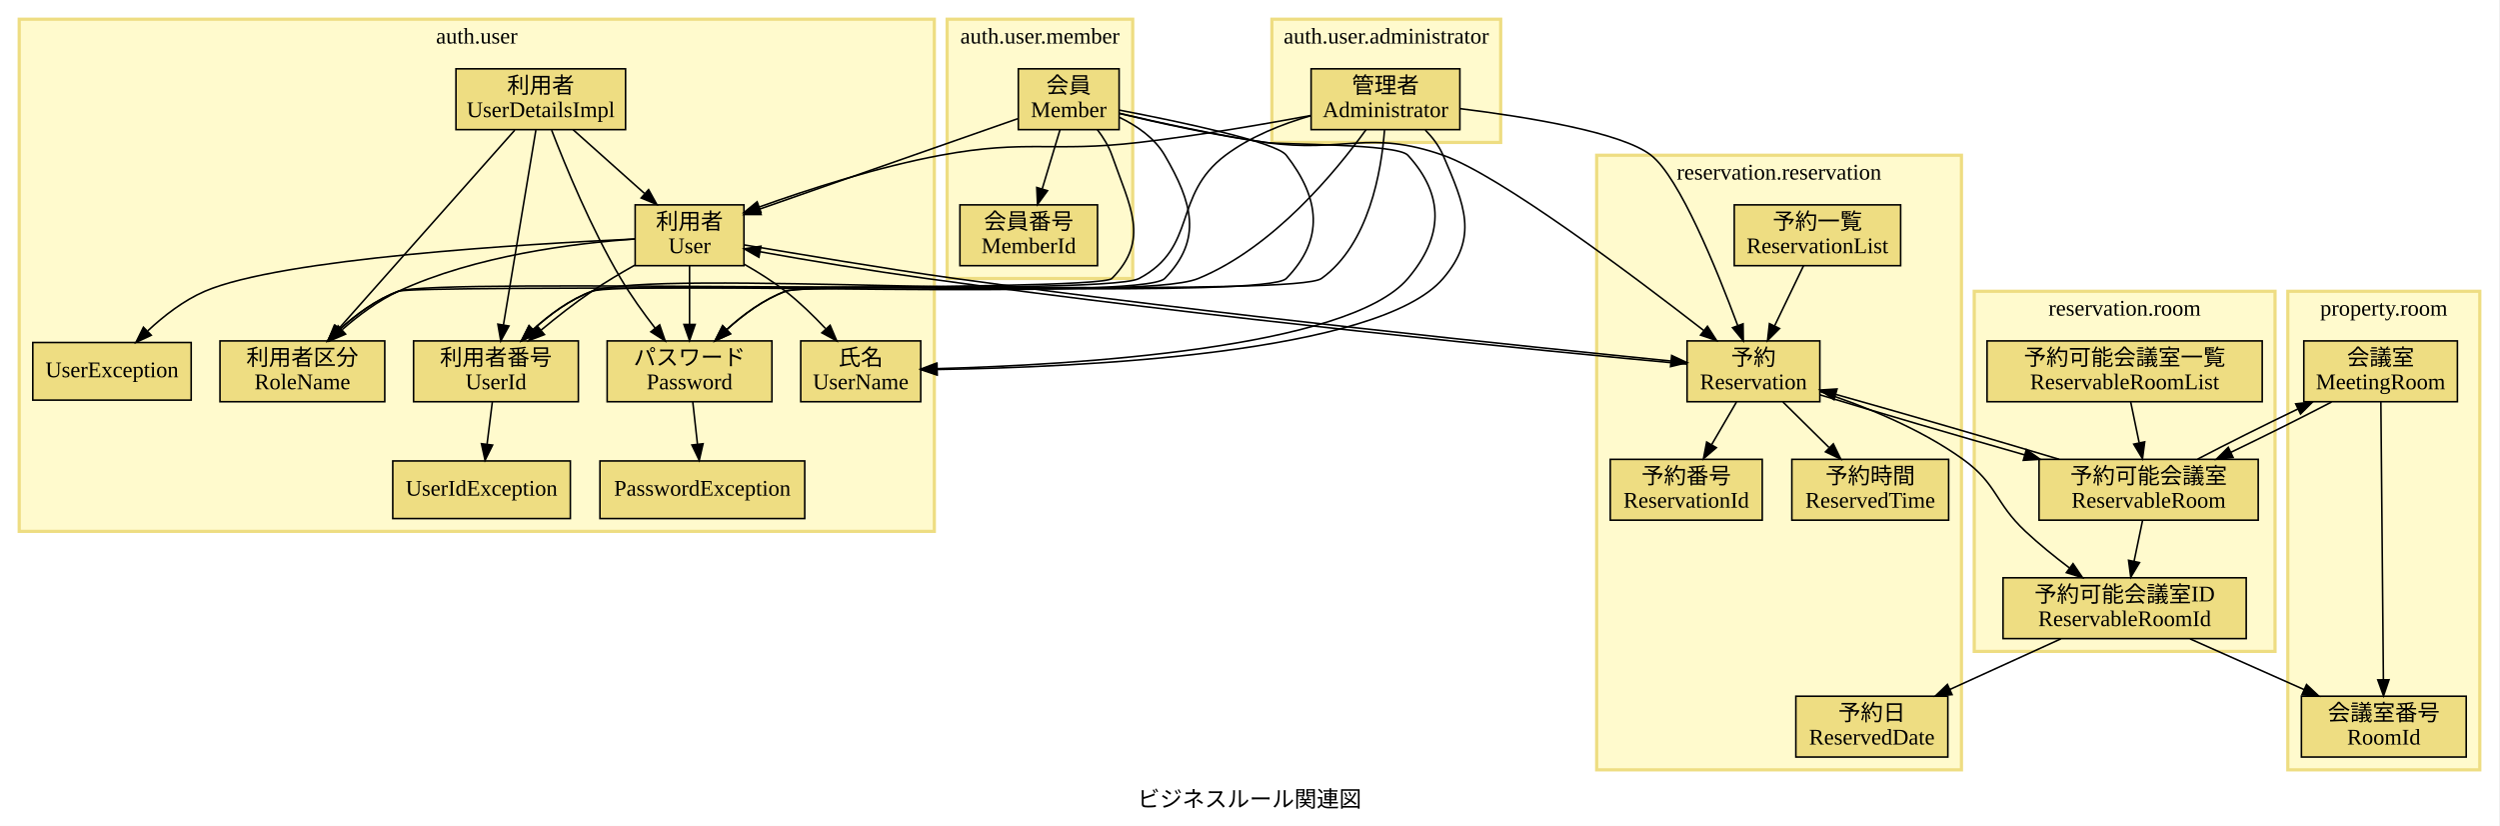
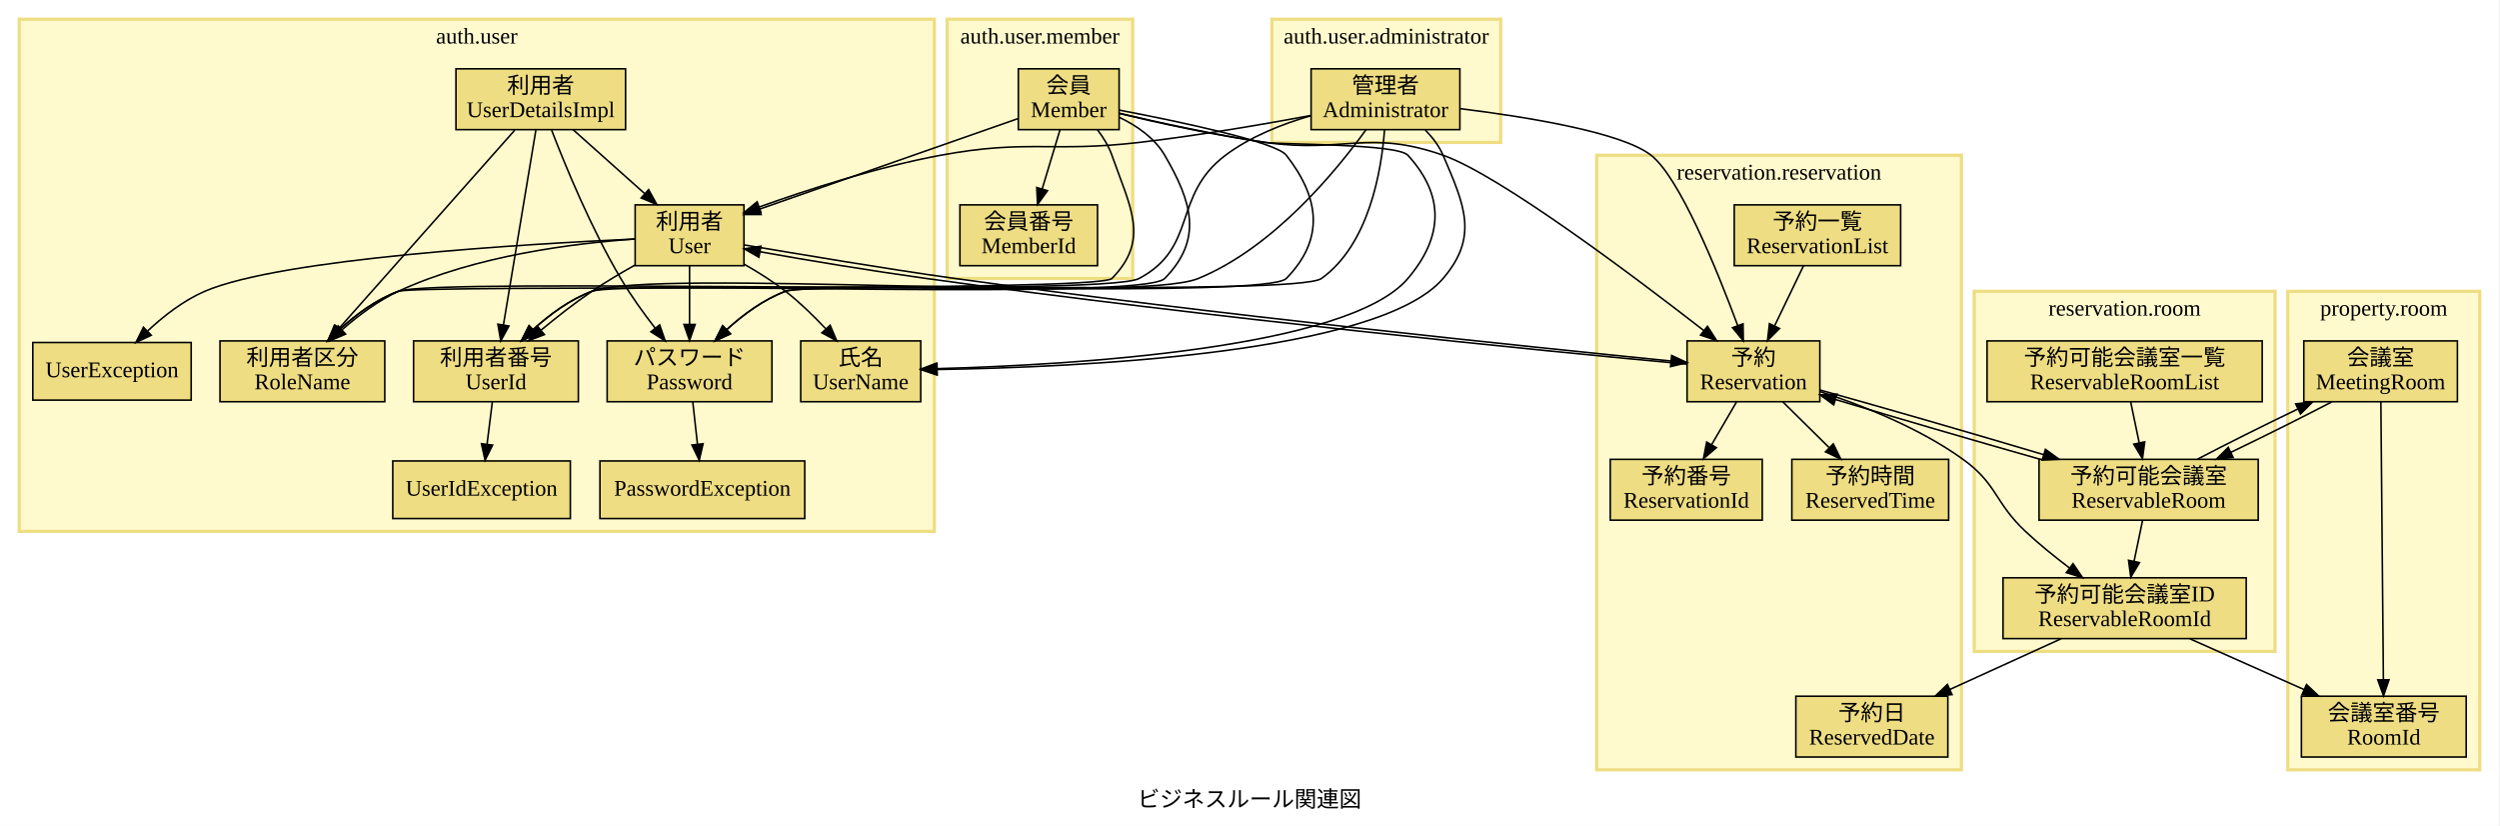
<svg xmlns="http://www.w3.org/2000/svg" width="1562pt" height="516pt" viewBox="0.00 0.00 1562.00 516.00">
  <g id="graph0" class="graph" transform="scale(1 1) rotate(0) translate(4 512)">
    <polygon fill="white" stroke="transparent" points="-4,4 -4,-512 1558,-512 1558,4 -4,4" />
    <text text-anchor="middle" x="777" y="-7.8" font-family="Times New Roman,serif" font-size="14.00">ビジネスルール関連図
        </text>
+     <g id="clust1" class="cluster">
+       <polygon fill="lemonchiffon" stroke="#eedd82" stroke-width="2" points="8,-180 8,-500 580,-500 580,-180 8,-180" />
+       <text text-anchor="middle" x="294" y="-484.8" font-family="Times New Roman,serif" font-size="14.00">
+                 auth.user
+             </text>
+     </g>
+     <g id="clust2" class="cluster">
+       <polygon fill="lemonchiffon" stroke="#eedd82" stroke-width="2" points="791,-423 791,-500 934,-500 934,-423 791,-423" />
+       <text text-anchor="middle" x="862.5" y="-484.8" font-family="Times New Roman,serif" font-size="14.00">
+                 auth.user.administrator
+             </text>
+     </g>
    <g id="clust3" class="cluster">
      <polygon fill="lemonchiffon" stroke="#eedd82" stroke-width="2" points="588,-338 588,-500 704,-500 704,-338 588,-338" />
      <text text-anchor="middle" x="646" y="-484.8" font-family="Times New Roman,serif" font-size="14.00">
                auth.user.member
            </text>
    </g>
-     <g id="clust2" class="cluster">
-       <polygon fill="lemonchiffon" stroke="#eedd82" stroke-width="2" points="791,-423 791,-500 934,-500 934,-423 791,-423" />
-       <text text-anchor="middle" x="862.5" y="-484.8" font-family="Times New Roman,serif" font-size="14.00">
-                 auth.user.administrator
-             </text>
-     </g>
    <g id="clust4" class="cluster">
      <polygon fill="lemonchiffon" stroke="#eedd82" stroke-width="2" points="1426,-31 1426,-330 1546,-330 1546,-31 1426,-31" />
      <text text-anchor="middle" x="1486" y="-314.8" font-family="Times New Roman,serif" font-size="14.00">
                property.room
            </text>
    </g>
-     <g id="clust1" class="cluster">
-       <polygon fill="lemonchiffon" stroke="#eedd82" stroke-width="2" points="8,-180 8,-500 580,-500 580,-180 8,-180" />
-       <text text-anchor="middle" x="294" y="-484.8" font-family="Times New Roman,serif" font-size="14.00">
-                 auth.user
+     <g id="clust5" class="cluster">
+       <polygon fill="lemonchiffon" stroke="#eedd82" stroke-width="2" points="994,-31 994,-415 1222,-415 1222,-31 994,-31" />
+       <text text-anchor="middle" x="1108" y="-399.8" font-family="Times New Roman,serif" font-size="14.00">
+                 reservation.reservation
            </text>
    </g>
    <g id="clust6" class="cluster">
      <polygon fill="lemonchiffon" stroke="#eedd82" stroke-width="2" points="1230,-105 1230,-330 1418,-330 1418,-105 1230,-105" />
      <text text-anchor="middle" x="1324" y="-314.8" font-family="Times New Roman,serif" font-size="14.00">
                reservation.room
            </text>
    </g>
-     <g id="clust5" class="cluster">
-       <polygon fill="lemonchiffon" stroke="#eedd82" stroke-width="2" points="994,-31 994,-415 1222,-415 1222,-31 994,-31" />
-       <text text-anchor="middle" x="1108" y="-399.8" font-family="Times New Roman,serif" font-size="14.00">
-                 reservation.reservation
-             </text>
-     </g>
    <g id="node1" class="node">
      <polygon fill="#eedd82" stroke="black" points="478.5,-299 375.5,-299 375.5,-261 478.5,-261 478.5,-299" />
      <text text-anchor="middle" x="427" y="-283.8" font-family="Times New Roman,serif" font-size="14.00">パスワード
            </text>
      <text text-anchor="middle" x="427" y="-268.8" font-family="Times New Roman,serif" font-size="14.00">
                Password
            </text>
    </g>
    <g id="node2" class="node">
      <polygon fill="#eedd82" stroke="black" points="499,-224 371,-224 371,-188 499,-188 499,-224" />
      <text text-anchor="middle" x="435" y="-202.3" font-family="Times New Roman,serif" font-size="14.00">
                PasswordException
            </text>
    </g>
    <g id="edge14" class="edge">
      <path fill="none" stroke="black" d="M429.02,-260.83C429.9,-252.89 430.95,-243.41 431.93,-234.63" />
      <polygon fill="black" stroke="black" points="435.44,-234.74 433.06,-224.42 428.48,-233.97 435.44,-234.74" />
    </g>
    <g id="node3" class="node">
      <polygon fill="#eedd82" stroke="black" points="236.5,-299 133.5,-299 133.5,-261 236.5,-261 236.5,-299" />
      <text text-anchor="middle" x="185" y="-283.8" font-family="Times New Roman,serif" font-size="14.00">利用者区分
            </text>
      <text text-anchor="middle" x="185" y="-268.8" font-family="Times New Roman,serif" font-size="14.00">
                RoleName
            </text>
    </g>
    <g id="node4" class="node">
      <polygon fill="#eedd82" stroke="black" points="461,-384 393,-384 393,-346 461,-346 461,-384" />
      <text text-anchor="middle" x="427" y="-368.8" font-family="Times New Roman,serif" font-size="14.00">利用者
            </text>
      <text text-anchor="middle" x="427" y="-353.8" font-family="Times New Roman,serif" font-size="14.00">User
            </text>
    </g>
    <g id="edge15" class="edge">
      <path fill="none" stroke="black" d="M427,-345.99C427,-335.3 427,-321.5 427,-309.37" />
      <polygon fill="black" stroke="black" points="430.5,-309.26 427,-299.26 423.5,-309.26 430.5,-309.26" />
    </g>
    <g id="edge16" class="edge">
      <path fill="none" stroke="black" d="M392.94,-362.66C355.18,-360.05 293.25,-352.41 245,-330 232.3,-324.1 220,-314.89 209.88,-306.04" />
      <polygon fill="black" stroke="black" points="212.01,-303.25 202.26,-299.09 207.29,-308.42 212.01,-303.25" />
    </g>
    <g id="node6" class="node">
      <polygon fill="#eedd82" stroke="black" points="115.5,-298 16.5,-298 16.5,-262 115.5,-262 115.5,-298" />
      <text text-anchor="middle" x="66" y="-276.3" font-family="Times New Roman,serif" font-size="14.00">
                UserException
            </text>
    </g>
    <g id="edge17" class="edge">
      <path fill="none" stroke="black" d="M392.98,-362.67C324.34,-359.57 171.71,-350.54 124,-330 110.82,-324.32 98.35,-314.61 88.39,-305.32" />
      <polygon fill="black" stroke="black" points="90.55,-302.55 80.96,-298.05 85.65,-307.55 90.55,-302.55" />
    </g>
    <g id="node7" class="node">
      <polygon fill="#eedd82" stroke="black" points="357.5,-299 254.5,-299 254.5,-261 357.5,-261 357.5,-299" />
      <text text-anchor="middle" x="306" y="-283.8" font-family="Times New Roman,serif" font-size="14.00">利用者番号
            </text>
      <text text-anchor="middle" x="306" y="-268.8" font-family="Times New Roman,serif" font-size="14.00">UserId
            </text>
    </g>
    <g id="edge18" class="edge">
      <path fill="none" stroke="black" d="M392.8,-346.33C383.89,-341.35 374.42,-335.72 366,-330 355.22,-322.68 344.01,-313.88 334.23,-305.77" />
      <polygon fill="black" stroke="black" points="336.3,-302.94 326.4,-299.17 331.79,-308.3 336.3,-302.94" />
    </g>
    <g id="node9" class="node">
      <polygon fill="#eedd82" stroke="black" points="571.5,-299 496.5,-299 496.5,-261 571.5,-261 571.5,-299" />
      <text text-anchor="middle" x="534" y="-283.8" font-family="Times New Roman,serif" font-size="14.00">氏名
            </text>
      <text text-anchor="middle" x="534" y="-268.8" font-family="Times New Roman,serif" font-size="14.00">
                UserName
            </text>
    </g>
    <g id="edge19" class="edge">
      <path fill="none" stroke="black" d="M461.11,-346.94C469.87,-341.96 479.06,-336.17 487,-330 495.79,-323.16 504.5,-314.7 511.98,-306.73" />
      <polygon fill="black" stroke="black" points="514.87,-308.77 519.02,-299.02 509.7,-304.05 514.87,-308.77" />
    </g>
    <g id="node15" class="node">
      <polygon fill="#eedd82" stroke="black" points="1133.5,-299 1050.5,-299 1050.5,-261 1133.5,-261 1133.5,-299" />
      <text text-anchor="middle" x="1092" y="-283.8" font-family="Times New Roman,serif" font-size="14.00">予約
            </text>
      <text text-anchor="middle" x="1092" y="-268.8" font-family="Times New Roman,serif" font-size="14.00">
                Reservation
            </text>
    </g>
    <g id="edge20" class="edge">
      <path fill="none" stroke="black" d="M461.27,-358.96C495.05,-353.37 547.57,-344.31 593,-338 756.15,-315.35 949.75,-295.58 1040.46,-286.42" />
      <polygon fill="black" stroke="black" points="1040.88,-289.9 1050.48,-285.41 1040.18,-282.93 1040.88,-289.9" />
    </g>
    <g id="node5" class="node">
      <polygon fill="#eedd82" stroke="black" points="387,-469 281,-469 281,-431 387,-431 387,-469" />
      <text text-anchor="middle" x="334" y="-453.8" font-family="Times New Roman,serif" font-size="14.00">利用者
            </text>
      <text text-anchor="middle" x="334" y="-438.8" font-family="Times New Roman,serif" font-size="14.00">
                UserDetailsImpl
            </text>
    </g>
    <g id="edge21" class="edge">
      <path fill="none" stroke="black" d="M340.78,-430.7C349.46,-408.18 365.58,-369.1 384,-338 390.3,-327.36 398.22,-316.35 405.55,-306.89" />
      <polygon fill="black" stroke="black" points="408.32,-309.02 411.77,-299.01 402.82,-304.69 408.32,-309.02" />
    </g>
    <g id="edge22" class="edge">
      <path fill="none" stroke="black" d="M317.77,-430.7C291.17,-400.7 238.21,-340.99 207.83,-306.74" />
      <polygon fill="black" stroke="black" points="210.24,-304.18 200.98,-299.02 205,-308.83 210.24,-304.18" />
    </g>
    <g id="edge23" class="edge">
      <path fill="none" stroke="black" d="M354.18,-430.99C367.25,-419.32 384.46,-403.97 398.87,-391.11" />
      <polygon fill="black" stroke="black" points="401.41,-393.53 406.54,-384.26 396.75,-388.31 401.41,-393.53" />
    </g>
    <g id="edge24" class="edge">
      <path fill="none" stroke="black" d="M330.95,-430.7C326.06,-401.34 316.42,-343.5 310.66,-308.94" />
      <polygon fill="black" stroke="black" points="314.1,-308.31 309,-299.02 307.2,-309.46 314.1,-308.31" />
    </g>
    <g id="node8" class="node">
      <polygon fill="#eedd82" stroke="black" points="352.5,-224 241.5,-224 241.5,-188 352.5,-188 352.5,-224" />
      <text text-anchor="middle" x="297" y="-202.3" font-family="Times New Roman,serif" font-size="14.00">
                UserIdException
            </text>
    </g>
    <g id="edge25" class="edge">
      <path fill="none" stroke="black" d="M303.73,-260.83C302.74,-252.89 301.55,-243.41 300.45,-234.63" />
      <polygon fill="black" stroke="black" points="303.89,-233.91 299.18,-224.42 296.94,-234.77 303.89,-233.91" />
    </g>
    <g id="node10" class="node">
      <polygon fill="#eedd82" stroke="black" points="908.5,-469 815.5,-469 815.5,-431 908.5,-431 908.5,-469" />
      <text text-anchor="middle" x="862" y="-453.8" font-family="Times New Roman,serif" font-size="14.00">管理者
            </text>
      <text text-anchor="middle" x="862" y="-438.8" font-family="Times New Roman,serif" font-size="14.00">
                Administrator
            </text>
    </g>
    <g id="edge1" class="edge">
      <path fill="none" stroke="black" d="M861.39,-430.73C859.45,-405.16 851.75,-359.44 822,-338 806.9,-327.12 504.46,-336.46 487,-330 473.33,-324.94 460.48,-315.39 450.21,-306.05" />
      <polygon fill="black" stroke="black" points="452.52,-303.42 442.88,-299.02 447.68,-308.47 452.52,-303.42" />
    </g>
    <g id="edge2" class="edge">
      <path fill="none" stroke="black" d="M815.25,-439.67C797.37,-434.5 777.55,-426.66 762,-415 728.56,-389.92 744.92,-357.61 708,-338 685.28,-325.93 269.16,-338.85 245,-330 231.31,-324.99 218.46,-315.44 208.19,-306.09" />
      <polygon fill="black" stroke="black" points="210.51,-303.46 200.87,-299.06 205.66,-308.51 210.51,-303.46" />
    </g>
    <g id="edge3" class="edge">
      <path fill="none" stroke="black" d="M815.34,-439.84C784.89,-434.18 744.22,-427.22 708,-423 653.14,-416.62 638.3,-425.08 584,-415 544.86,-407.74 501.79,-393.85 470.68,-382.71" />
      <polygon fill="black" stroke="black" points="471.61,-379.33 461.01,-379.2 469.22,-385.91 471.61,-379.33" />
    </g>
    <g id="edge4" class="edge">
      <path fill="none" stroke="black" d="M849.83,-430.96C830.95,-404.78 791.87,-357.27 745,-338 706.04,-321.98 405.52,-344.56 366,-330 352.32,-324.96 339.47,-315.41 329.2,-306.06" />
      <polygon fill="black" stroke="black" points="331.52,-303.44 321.88,-299.04 326.67,-308.49 331.52,-303.44" />
    </g>
    <g id="edge5" class="edge">
      <path fill="none" stroke="black" d="M886.9,-430.74C891.41,-426.15 895.48,-420.84 898,-415 911.55,-383.57 920.25,-364 898,-338 857.85,-291.07 671.16,-282.51 581.85,-281.13" />
      <polygon fill="black" stroke="black" points="581.76,-277.63 571.71,-281 581.67,-284.63 581.76,-277.63" />
    </g>
    <g id="edge6" class="edge">
      <path fill="none" stroke="black" d="M908.71,-444.11C951.12,-438.85 1009.75,-429.27 1028,-415 1045.75,-401.12 1069.09,-343.75 1082.11,-308.73" />
      <polygon fill="black" stroke="black" points="1085.5,-309.67 1085.66,-299.08 1078.93,-307.26 1085.5,-309.67" />
    </g>
    <g id="node11" class="node">
      <polygon fill="#eedd82" stroke="black" points="695.5,-469 632.5,-469 632.5,-431 695.5,-431 695.5,-469" />
      <text text-anchor="middle" x="664" y="-453.8" font-family="Times New Roman,serif" font-size="14.00">会員
            </text>
      <text text-anchor="middle" x="664" y="-438.8" font-family="Times New Roman,serif" font-size="14.00">Member
            </text>
    </g>
    <g id="edge7" class="edge">
      <path fill="none" stroke="black" d="M695.58,-443.21C733.69,-435.91 793.52,-423.3 800,-415 821.06,-388.03 823.89,-362.51 800,-338 787.86,-325.54 503.31,-336.05 487,-330 473.33,-324.93 460.49,-315.37 450.21,-306.03" />
      <polygon fill="black" stroke="black" points="452.53,-303.41 442.89,-299.01 447.69,-308.46 452.53,-303.41" />
    </g>
    <g id="edge8" class="edge">
      <path fill="none" stroke="black" d="M681.92,-430.96C685.63,-426.15 689.01,-420.69 691,-415 702.27,-382.69 714.98,-362.41 691,-338 682.32,-329.16 256.63,-334.26 245,-330 231.32,-324.98 218.46,-315.43 208.19,-306.09" />
      <polygon fill="black" stroke="black" points="210.51,-303.46 200.87,-299.06 205.66,-308.51 210.51,-303.46" />
    </g>
    <g id="edge9" class="edge">
      <path fill="none" stroke="black" d="M632.04,-437.81C590.4,-423.22 517.41,-397.66 470.69,-381.3" />
      <polygon fill="black" stroke="black" points="471.73,-377.96 461.14,-377.95 469.42,-384.56 471.73,-377.96" />
    </g>
    <g id="edge10" class="edge">
      <path fill="none" stroke="black" d="M695.71,-438.65C706.65,-433.39 717.73,-425.76 724,-415 741.23,-385.43 747.93,-362.47 724,-338 710.09,-323.78 384.66,-336.89 366,-330 352.33,-324.95 339.48,-315.4 329.2,-306.06" />
      <polygon fill="black" stroke="black" points="331.52,-303.43 321.88,-299.03 326.67,-308.48 331.52,-303.43" />
    </g>
    <g id="edge11" class="edge">
      <path fill="none" stroke="black" d="M695.67,-441.22C720.4,-435.41 755.7,-427.7 787,-423 796.82,-421.53 869.3,-422.33 876,-415 899.09,-389.74 898.12,-364.11 876,-338 838.84,-294.13 666.7,-283.99 581.72,-281.67" />
      <polygon fill="black" stroke="black" points="581.64,-278.17 571.56,-281.42 581.47,-285.17 581.64,-278.17" />
    </g>
    <g id="node12" class="node">
      <polygon fill="#eedd82" stroke="black" points="682,-384 596,-384 596,-346 682,-346 682,-384" />
      <text text-anchor="middle" x="639" y="-368.8" font-family="Times New Roman,serif" font-size="14.00">会員番号
            </text>
      <text text-anchor="middle" x="639" y="-353.8" font-family="Times New Roman,serif" font-size="14.00">
                MemberId
            </text>
    </g>
    <g id="edge12" class="edge">
      <path fill="none" stroke="black" d="M658.58,-430.99C655.32,-420.19 651.11,-406.22 647.43,-394" />
      <polygon fill="black" stroke="black" points="650.74,-392.83 644.5,-384.26 644.03,-394.85 650.74,-392.83" />
    </g>
    <g id="edge13" class="edge">
      <path fill="none" stroke="black" d="M695.65,-441.07C720.36,-435.17 755.66,-427.42 787,-423 835.98,-416.09 851.34,-431.41 898,-415 932.99,-402.69 1015.66,-340.66 1060.97,-305.47" />
      <polygon fill="black" stroke="black" points="1063.24,-308.14 1068.97,-299.23 1058.93,-302.62 1063.24,-308.14" />
    </g>
    <g id="node13" class="node">
      <polygon fill="#eedd82" stroke="black" points="1532,-299 1436,-299 1436,-261 1532,-261 1532,-299" />
      <text text-anchor="middle" x="1484" y="-283.8" font-family="Times New Roman,serif" font-size="14.00">会議室
            </text>
      <text text-anchor="middle" x="1484" y="-268.8" font-family="Times New Roman,serif" font-size="14.00">
                MeetingRoom
            </text>
    </g>
    <g id="node14" class="node">
      <polygon fill="#eedd82" stroke="black" points="1537.5,-77 1434.5,-77 1434.5,-39 1537.5,-39 1537.5,-77" />
      <text text-anchor="middle" x="1486" y="-61.8" font-family="Times New Roman,serif" font-size="14.00">会議室番号
            </text>
      <text text-anchor="middle" x="1486" y="-46.8" font-family="Times New Roman,serif" font-size="14.00">RoomId
            </text>
    </g>
    <g id="edge26" class="edge">
      <path fill="none" stroke="black" d="M1484.16,-261C1484.51,-222.8 1485.32,-133.41 1485.74,-87.43" />
      <polygon fill="black" stroke="black" points="1489.24,-87.28 1485.83,-77.25 1482.24,-87.22 1489.24,-87.28" />
    </g>
    <g id="node20" class="node">
      <polygon fill="#eedd82" stroke="black" points="1407.5,-225 1270.5,-225 1270.5,-187 1407.5,-187 1407.5,-225" />
      <text text-anchor="middle" x="1339" y="-209.8" font-family="Times New Roman,serif" font-size="14.00">
                予約可能会議室
            </text>
      <text text-anchor="middle" x="1339" y="-194.8" font-family="Times New Roman,serif" font-size="14.00">
                ReservableRoom
            </text>
    </g>
    <g id="edge27" class="edge">
      <path fill="none" stroke="black" d="M1453.36,-260.83C1435.07,-251.29 1411.46,-239.51 1390.42,-229.4" />
      <polygon fill="black" stroke="black" points="1391.8,-226.18 1381.27,-225.04 1388.79,-232.5 1391.8,-226.18" />
    </g>
    <g id="edge28" class="edge">
      <path fill="none" stroke="black" d="M1050.24,-284.49C961.98,-292.53 750.81,-313.6 575,-338 539.87,-342.88 500.5,-349.4 471.1,-354.69" />
      <polygon fill="black" stroke="black" points="470.35,-351.27 461.14,-356.51 471.61,-358.16 470.35,-351.27" />
    </g>
    <g id="node16" class="node">
      <polygon fill="#eedd82" stroke="black" points="1097.5,-225 1002.5,-225 1002.5,-187 1097.5,-187 1097.5,-225" />
      <text text-anchor="middle" x="1050" y="-209.8" font-family="Times New Roman,serif" font-size="14.00">予約番号
            </text>
      <text text-anchor="middle" x="1050" y="-194.8" font-family="Times New Roman,serif" font-size="14.00">
                ReservationId
            </text>
    </g>
    <g id="edge29" class="edge">
      <path fill="none" stroke="black" d="M1081.4,-260.83C1076.71,-252.79 1071.1,-243.17 1065.92,-234.29" />
      <polygon fill="black" stroke="black" points="1068.8,-232.29 1060.74,-225.41 1062.76,-235.81 1068.8,-232.29" />
    </g>
    <g id="node19" class="node">
      <polygon fill="#eedd82" stroke="black" points="1214,-225 1116,-225 1116,-187 1214,-187 1214,-225" />
      <text text-anchor="middle" x="1165" y="-209.8" font-family="Times New Roman,serif" font-size="14.00">予約時間
            </text>
      <text text-anchor="middle" x="1165" y="-194.8" font-family="Times New Roman,serif" font-size="14.00">
                ReservedTime
            </text>
    </g>
    <g id="edge30" class="edge">
      <path fill="none" stroke="black" d="M1110.42,-260.83C1119.15,-252.22 1129.73,-241.79 1139.24,-232.4" />
      <polygon fill="black" stroke="black" points="1141.92,-234.68 1146.58,-225.16 1137.01,-229.69 1141.92,-234.68" />
    </g>
    <g id="edge31" class="edge">
-       <path fill="none" stroke="black" d="M1133.61,-265.29C1168.51,-254.69 1219.2,-239.84 1261.52,-227.78" />
-       <polygon fill="black" stroke="black" points="1262.58,-231.12 1271.24,-225.02 1260.67,-224.39 1262.58,-231.12" />
+       <path fill="none" stroke="black" d="M1133.68,-268.3C1171.89,-257.7 1228.94,-241.19 1273.26,-227.97" />
+       <polygon fill="black" stroke="black" points="1274.5,-231.25 1283.08,-225.03 1272.5,-224.54 1274.5,-231.25" />
    </g>
    <g id="node21" class="node">
      <polygon fill="#eedd82" stroke="black" points="1400,-151 1248,-151 1248,-113 1400,-113 1400,-151" />
      <text text-anchor="middle" x="1324" y="-135.8" font-family="Times New Roman,serif" font-size="14.00">
                予約可能会議室ID
            </text>
      <text text-anchor="middle" x="1324" y="-120.8" font-family="Times New Roman,serif" font-size="14.00">
                ReservableRoomId
            </text>
    </g>
    <g id="edge32" class="edge">
      <path fill="none" stroke="black" d="M1133.77,-267.31C1160.83,-258.46 1195.95,-244.47 1223,-225 1244.48,-209.54 1242.68,-198.09 1262,-180 1270.45,-172.08 1280.2,-164.2 1289.43,-157.21" />
      <polygon fill="black" stroke="black" points="1291.75,-159.84 1297.7,-151.07 1287.58,-154.22 1291.75,-159.84" />
    </g>
    <g id="node17" class="node">
      <polygon fill="#eedd82" stroke="black" points="1184,-384 1080,-384 1080,-346 1184,-346 1184,-384" />
      <text text-anchor="middle" x="1132" y="-368.8" font-family="Times New Roman,serif" font-size="14.00">予約一覧
            </text>
      <text text-anchor="middle" x="1132" y="-353.8" font-family="Times New Roman,serif" font-size="14.00">
                ReservationList
            </text>
    </g>
    <g id="edge33" class="edge">
      <path fill="none" stroke="black" d="M1123.32,-345.99C1118.01,-334.97 1111.11,-320.66 1105.14,-308.27" />
      <polygon fill="black" stroke="black" points="1108.3,-306.75 1100.8,-299.26 1101.99,-309.79 1108.3,-306.75" />
    </g>
    <g id="node18" class="node">
      <polygon fill="#eedd82" stroke="black" points="1213.5,-77 1118.5,-77 1118.5,-39 1213.5,-39 1213.5,-77" />
      <text text-anchor="middle" x="1166" y="-61.8" font-family="Times New Roman,serif" font-size="14.00">予約日
            </text>
      <text text-anchor="middle" x="1166" y="-46.8" font-family="Times New Roman,serif" font-size="14.00">
                ReservedDate
            </text>
    </g>
    <g id="edge34" class="edge">
      <path fill="none" stroke="black" d="M1369.63,-225.16C1387.84,-234.67 1411.34,-246.4 1432.33,-256.48" />
      <polygon fill="black" stroke="black" points="1430.93,-259.68 1441.46,-260.83 1433.94,-253.37 1430.93,-259.68" />
    </g>
    <g id="edge35" class="edge">
-       <path fill="none" stroke="black" d="M1283.08,-225.03C1241.14,-237.62 1184.26,-254.15 1143.43,-265.58" />
-       <polygon fill="black" stroke="black" points="1142.37,-262.24 1133.68,-268.3 1144.25,-268.98 1142.37,-262.24" />
+       <path fill="none" stroke="black" d="M1271.24,-225.02C1230.81,-236.48 1180.33,-251.21 1143.22,-262.38" />
+       <polygon fill="black" stroke="black" points="1142.16,-259.04 1133.61,-265.29 1144.19,-265.74 1142.16,-259.04" />
    </g>
    <g id="edge36" class="edge">
      <path fill="none" stroke="black" d="M1335.21,-186.83C1333.61,-179.13 1331.7,-169.97 1329.92,-161.42" />
      <polygon fill="black" stroke="black" points="1333.3,-160.49 1327.84,-151.41 1326.45,-161.92 1333.3,-160.49" />
    </g>
    <g id="edge37" class="edge">
      <path fill="none" stroke="black" d="M1364.88,-112.83C1386.55,-103.2 1413.34,-91.29 1436.21,-81.13" />
      <polygon fill="black" stroke="black" points="1437.7,-84.3 1445.41,-77.04 1434.85,-77.9 1437.7,-84.3" />
    </g>
    <g id="edge38" class="edge">
      <path fill="none" stroke="black" d="M1284.13,-112.83C1263.09,-103.24 1237.1,-91.4 1214.86,-81.27" />
      <polygon fill="black" stroke="black" points="1216.13,-78 1205.58,-77.04 1213.23,-84.37 1216.13,-78" />
    </g>
    <g id="node22" class="node">
      <polygon fill="#eedd82" stroke="black" points="1410,-299 1238,-299 1238,-261 1410,-261 1410,-299" />
      <text text-anchor="middle" x="1324" y="-283.8" font-family="Times New Roman,serif" font-size="14.00">
                予約可能会議室一覧
            </text>
      <text text-anchor="middle" x="1324" y="-268.8" font-family="Times New Roman,serif" font-size="14.00">
                ReservableRoomList
            </text>
    </g>
    <g id="edge39" class="edge">
      <path fill="none" stroke="black" d="M1327.79,-260.83C1329.39,-253.13 1331.3,-243.97 1333.08,-235.42" />
      <polygon fill="black" stroke="black" points="1336.55,-235.92 1335.16,-225.41 1329.7,-234.49 1336.55,-235.92" />
    </g>
  </g>
</svg>
